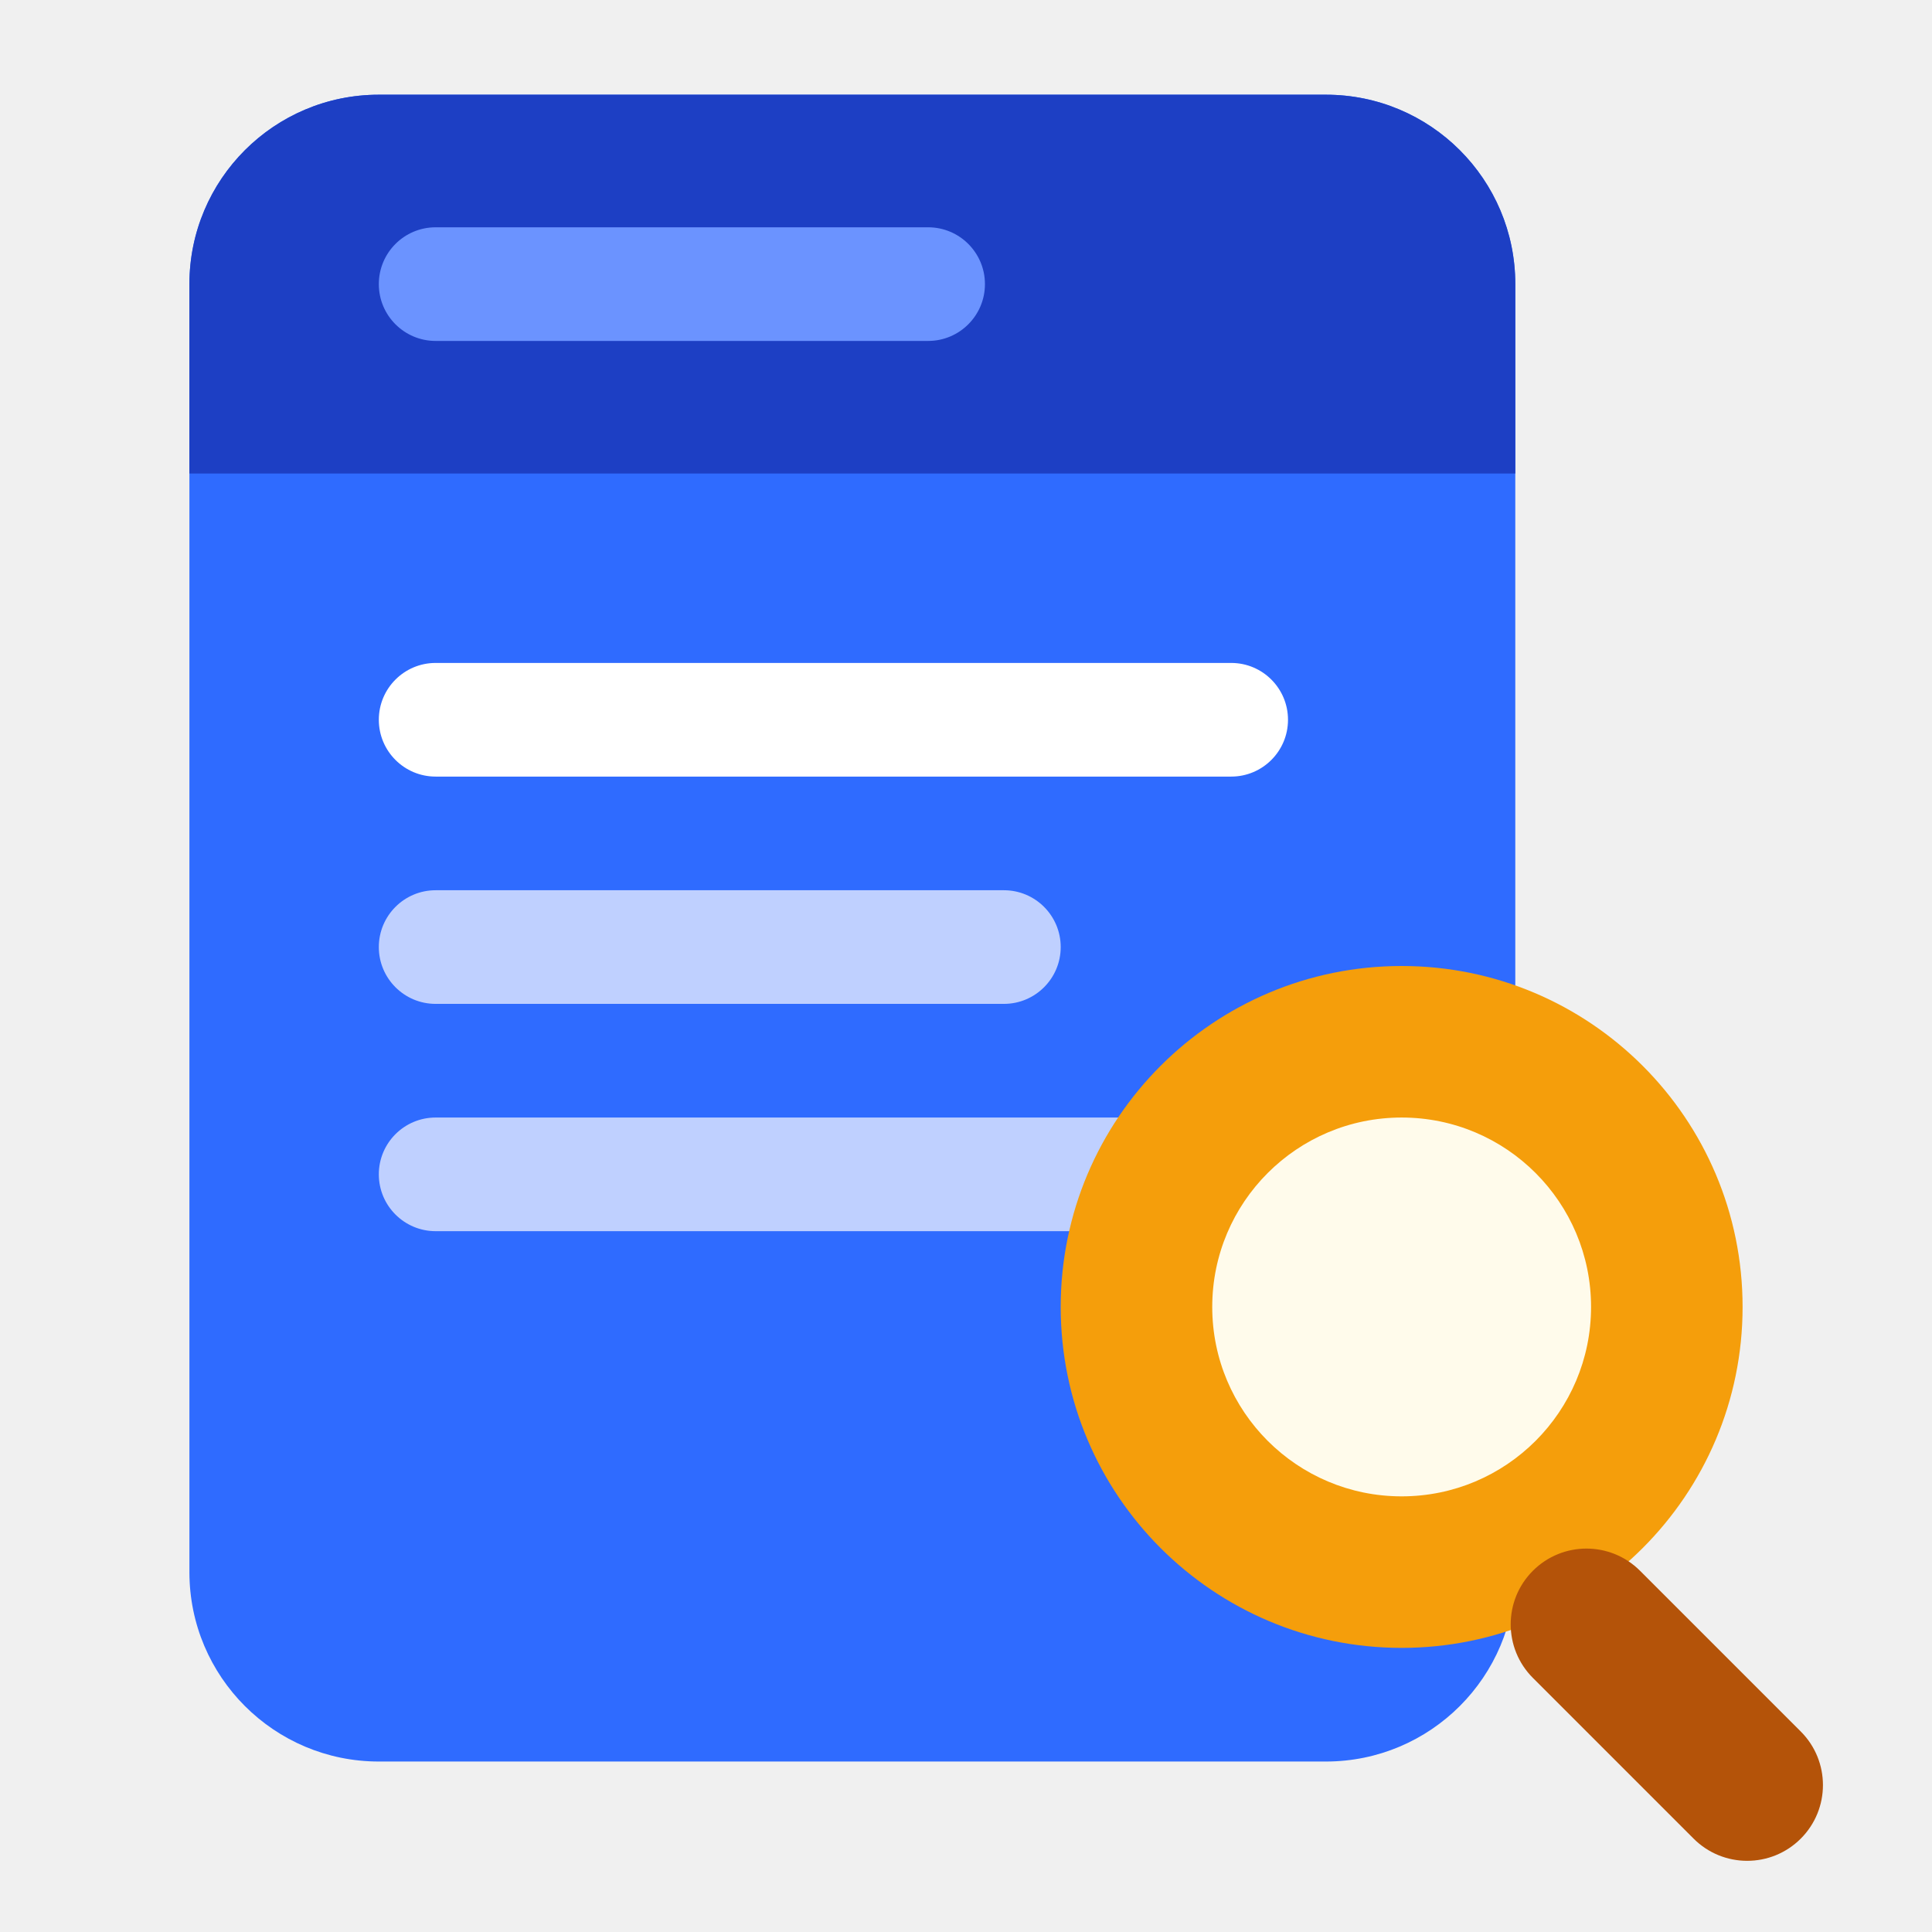
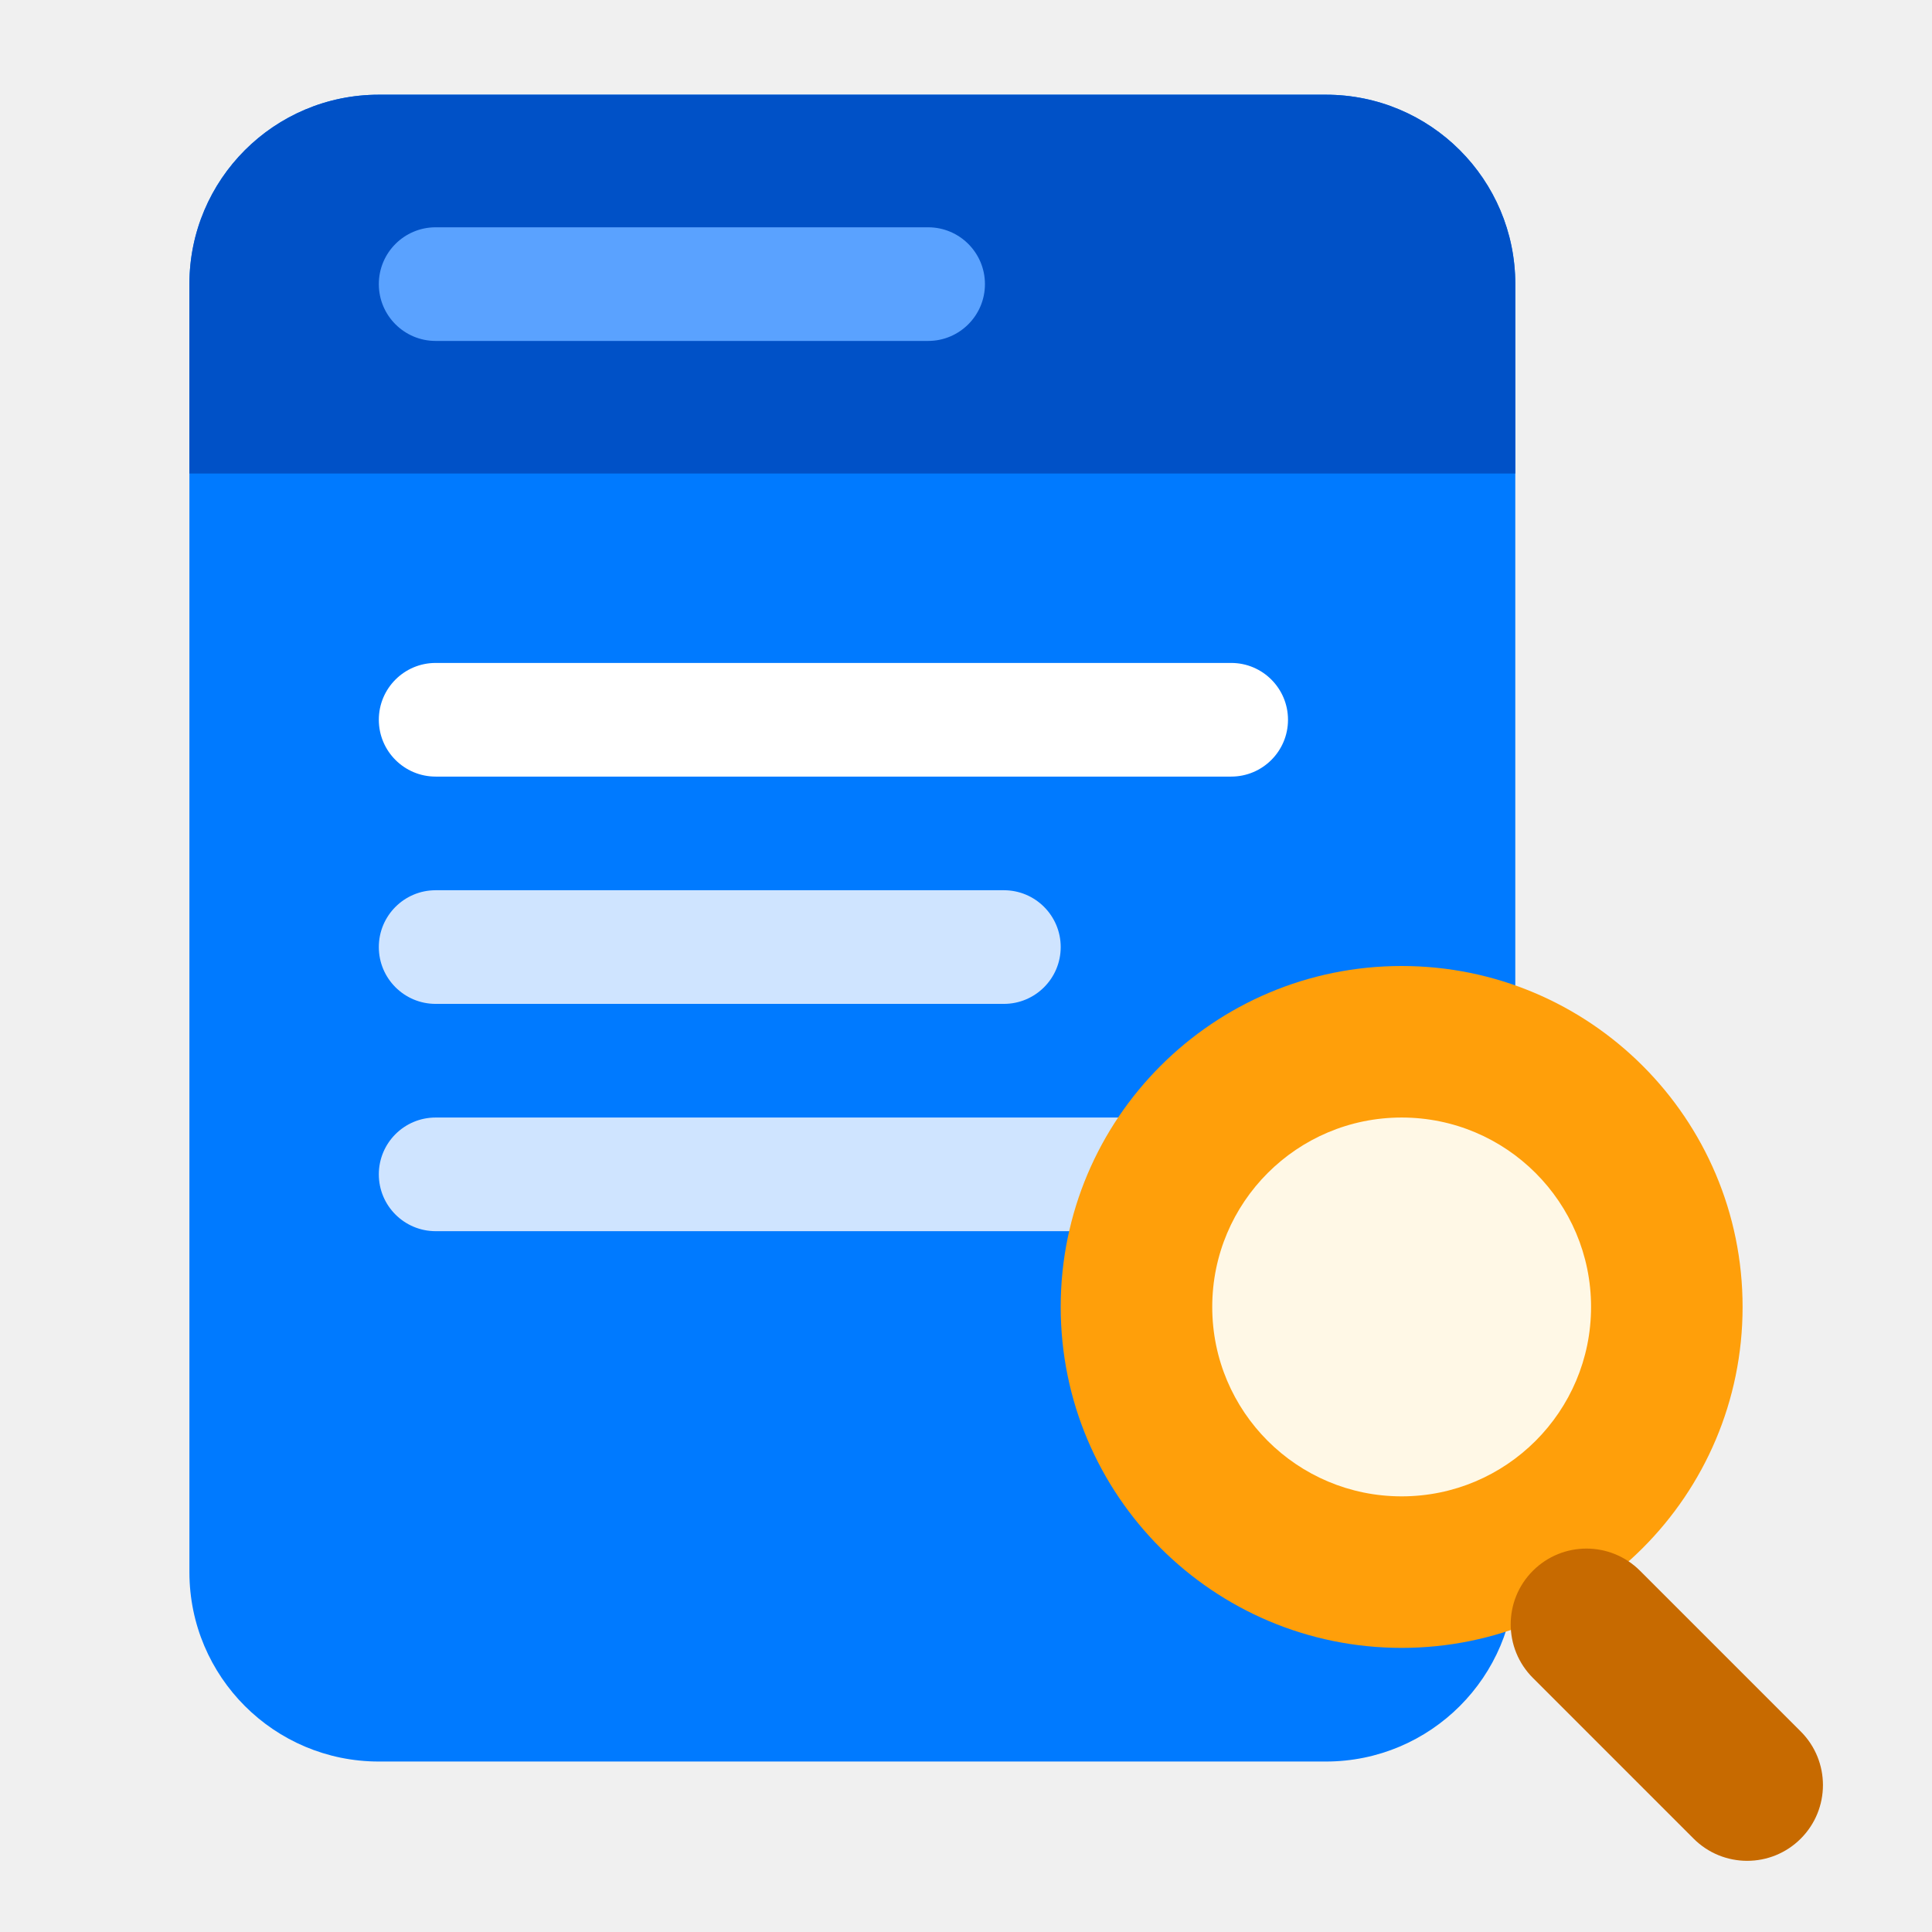
<svg xmlns="http://www.w3.org/2000/svg" viewBox="28 26 204 204" width="256" height="256" role="img" aria-label="Quantalog SEO Reports">
  <defs>
    <clipPath id="qsr-page">
      <rect x="48" y="36" width="140" height="176" rx="20" />
    </clipPath>
  </defs>
-   <rect x="48" y="36" width="140" height="176" rx="20" fill="#2F6BFF" />
-   <rect x="48" y="36" width="140" height="40" fill="#1D3FC4" clip-path="url(#qsr-page)" />
-   <rect x="68" y="50" width="64" height="12" rx="6" fill="#6B93FF" />
+   <rect x="48" y="36" width="140" height="176" rx="20" fill="#007AFF" />
+   <rect x="48" y="36" width="140" height="40" fill="#0051C7" clip-path="url(#qsr-page)" />
+   <rect x="68" y="50" width="64" height="12" rx="6" fill="#5AA2FF" />
  <rect x="68" y="96" width="96" height="12" rx="6" fill="#FFFFFF" />
-   <rect x="68" y="120" width="72" height="12" rx="6" fill="#BFD0FF" />
-   <rect x="68" y="144" width="84" height="12" rx="6" fill="#BFD0FF" />
-   <circle cx="176" cy="164" r="36" fill="#F59E0B" />
-   <circle cx="176" cy="164" r="20" fill="#FFFBEB" />
-   <rect x="196" y="186" width="16" height="40" rx="8" transform="rotate(-45 204 206)" fill="#B45309" />
+   <rect x="68" y="120" width="72" height="12" rx="6" fill="#CFE4FF" />
+   <rect x="68" y="144" width="84" height="12" rx="6" fill="#CFE4FF" />
+   <circle cx="176" cy="164" r="36" fill="#FF9F0A" />
+   <circle cx="176" cy="164" r="20" fill="#FFF8E6" />
+   <rect x="196" y="186" width="16" height="40" rx="8" transform="rotate(-45 204 206)" fill="#C76A00" />
</svg>
